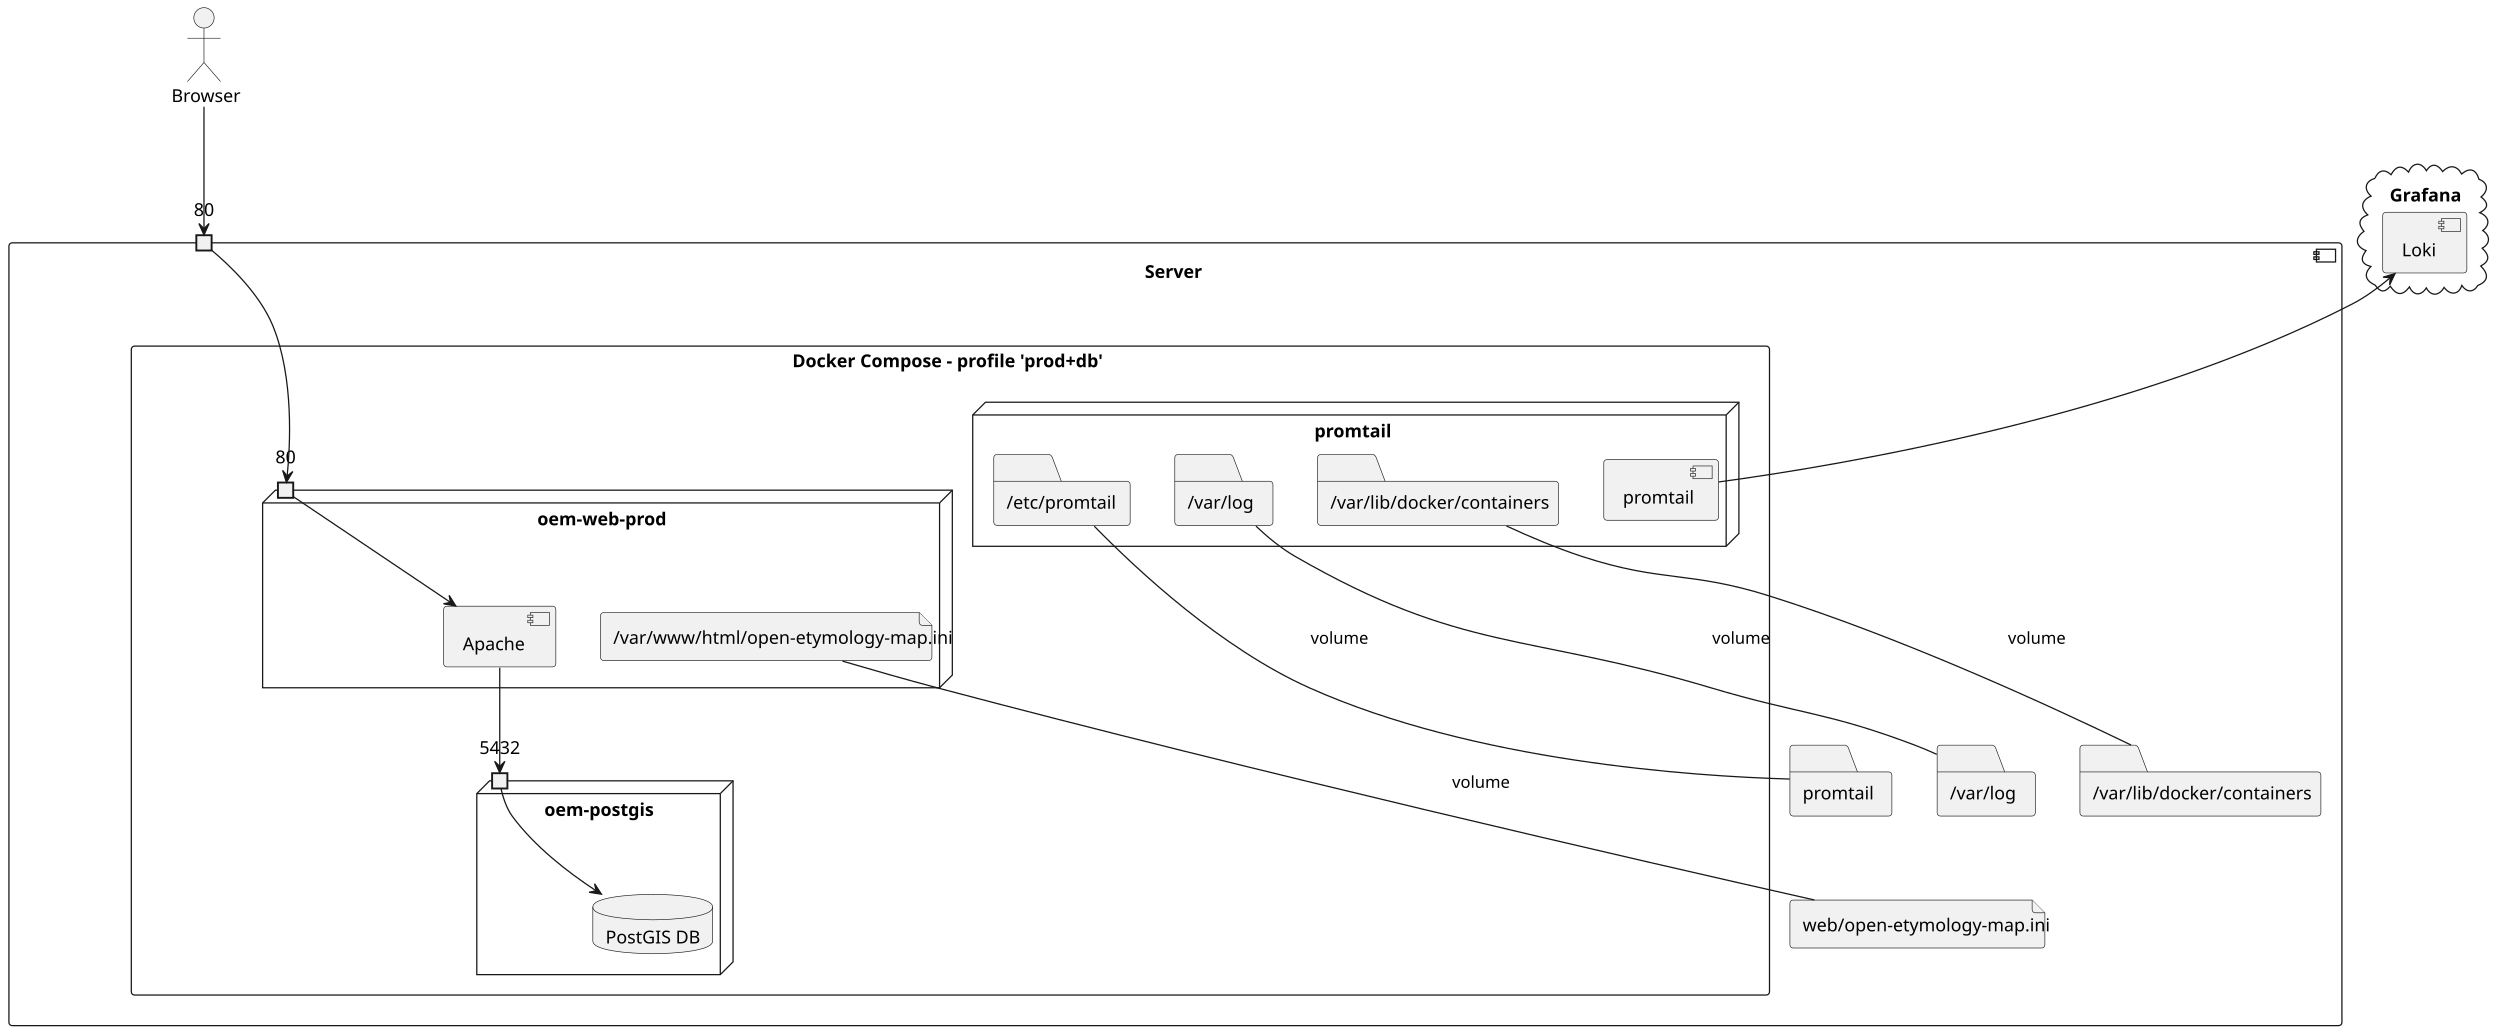
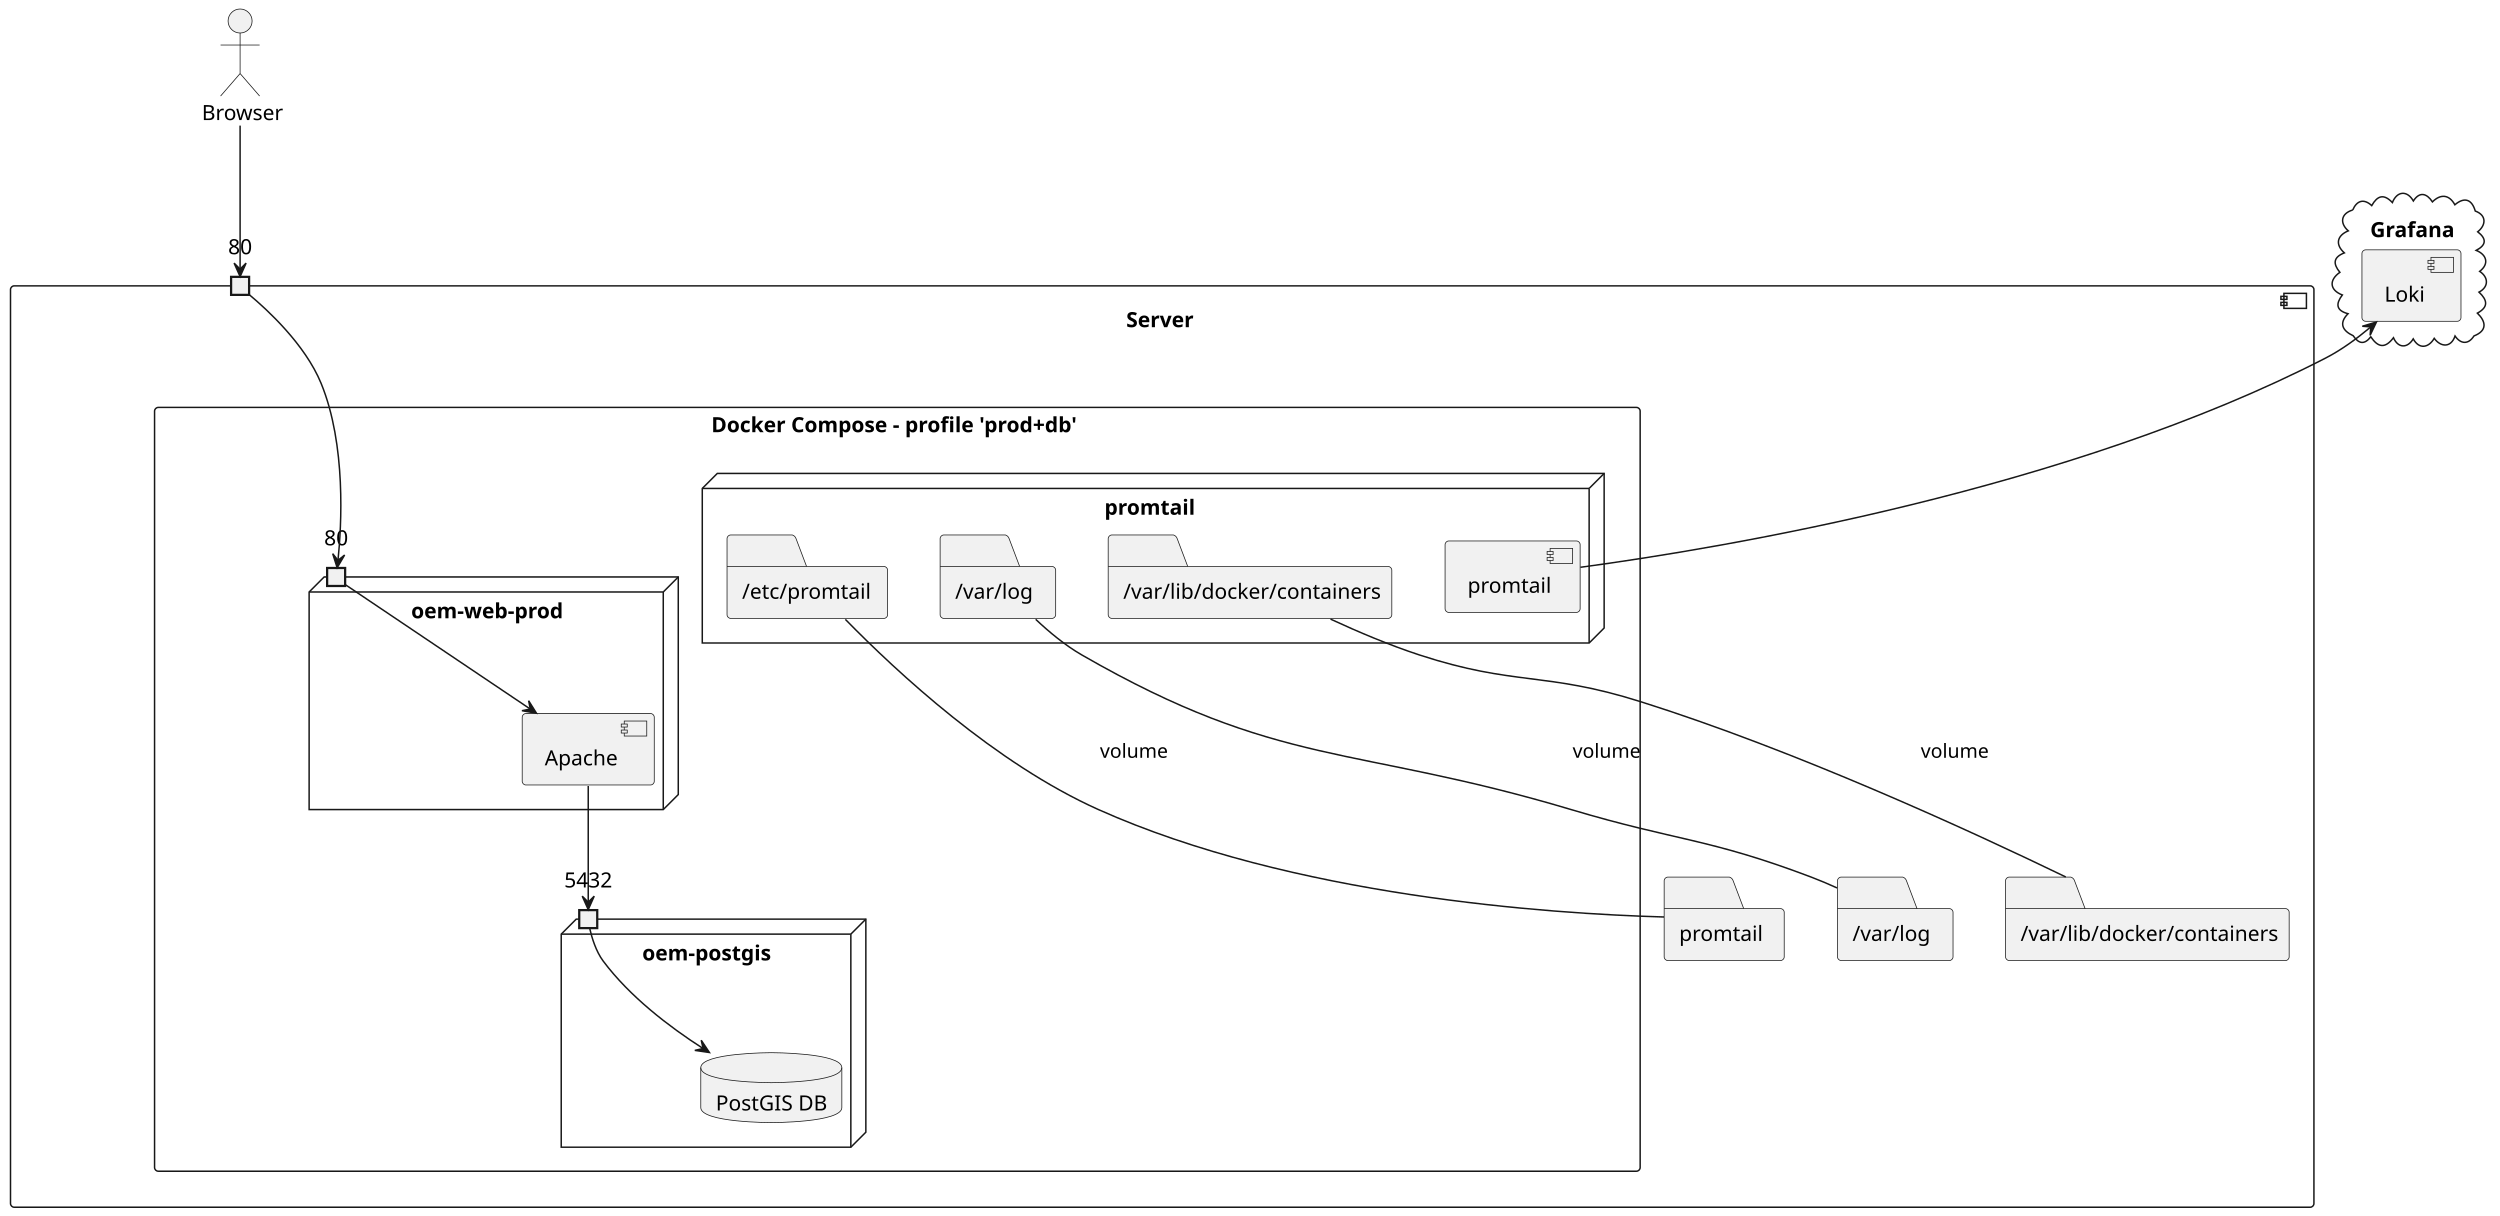
- <svg xmlns="http://www.w3.org/2000/svg" contentStyleType="text/css" height="810px" preserveAspectRatio="none" style="width:1961px;height:810px;background:#FFFFFF;" version="1.1" viewBox="0 0 1961 810" width="1961px" zoomAndPan="magnify">
+ <svg xmlns="http://www.w3.org/2000/svg" contentStyleType="text/css" height="810px" preserveAspectRatio="none" style="width:1666px;height:810px;background:#FFFFFF;" version="1.1" viewBox="0 0 1666 810" width="1666px" zoomAndPan="magnify">
  <defs />
  <g>
    <g id="cluster_Server">
-       <rect fill="none" height="614" rx="2.5" ry="2.5" style="stroke:#181818;stroke-width:1.0;" width="1830" x="7" y="190.5" />
-       <rect fill="none" height="10" style="stroke:#181818;stroke-width:1.0;" width="15" x="1817" y="195.5" />
-       <rect fill="none" height="2" style="stroke:#181818;stroke-width:1.0;" width="4" x="1815" y="197.5" />
-       <rect fill="none" height="2" style="stroke:#181818;stroke-width:1.0;" width="4" x="1815" y="201.5" />
-       <text fill="#000000" font-family="sans-serif" font-size="14" font-weight="bold" lengthAdjust="spacing" textLength="48" x="898" y="218.033">Server</text>
+       <rect fill="none" height="614" rx="2.5" ry="2.5" style="stroke:#181818;stroke-width:1.0;" width="1535" x="7" y="190.5" />
+       <rect fill="none" height="10" style="stroke:#181818;stroke-width:1.0;" width="15" x="1522" y="195.5" />
+       <rect fill="none" height="2" style="stroke:#181818;stroke-width:1.0;" width="4" x="1520" y="197.5" />
+       <rect fill="none" height="2" style="stroke:#181818;stroke-width:1.0;" width="4" x="1520" y="201.5" />
+       <text fill="#000000" font-family="sans-serif" font-size="14" font-weight="bold" lengthAdjust="spacing" textLength="48" x="750.5" y="218.033">Server</text>
    </g>
    <g id="cluster_docker">
-       <rect fill="none" height="509" rx="2.5" ry="2.5" style="stroke:#181818;stroke-width:1.0;" width="1285" x="103" y="271.5" />
-       <text fill="#000000" font-family="sans-serif" font-size="14" font-weight="bold" lengthAdjust="spacing" textLength="248" x="621.5" y="288.033">Docker Compose - profile 'prod+db'</text>
+       <rect fill="none" height="509" rx="2.5" ry="2.5" style="stroke:#181818;stroke-width:1.0;" width="990" x="103" y="271.5" />
+       <text fill="#000000" font-family="sans-serif" font-size="14" font-weight="bold" lengthAdjust="spacing" textLength="248" x="474" y="288.033">Docker Compose - profile 'prod+db'</text>
    </g>
    <g id="cluster_oem-postgis">
-       <polygon fill="none" points="374,622.5,384,612.5,575,612.5,575,754.5,565,764.5,374,764.5,374,622.5" style="stroke:#181818;stroke-width:1.0;" />
-       <line style="stroke:#181818;stroke-width:1.0;" x1="565" x2="575" y1="622.5" y2="612.5" />
-       <line style="stroke:#181818;stroke-width:1.0;" x1="374" x2="565" y1="622.5" y2="622.5" />
-       <line style="stroke:#181818;stroke-width:1.0;" x1="565" x2="565" y1="622.5" y2="764.5" />
-       <text fill="#000000" font-family="sans-serif" font-size="14" font-weight="bold" lengthAdjust="spacing" textLength="87" x="427" y="640.033">oem-postgis</text>
+       <polygon fill="none" points="374,622.5,384,612.5,577,612.5,577,754.5,567,764.5,374,764.5,374,622.5" style="stroke:#181818;stroke-width:1.0;" />
+       <line style="stroke:#181818;stroke-width:1.0;" x1="567" x2="577" y1="622.5" y2="612.5" />
+       <line style="stroke:#181818;stroke-width:1.0;" x1="374" x2="567" y1="622.5" y2="622.5" />
+       <line style="stroke:#181818;stroke-width:1.0;" x1="567" x2="567" y1="622.5" y2="764.5" />
+       <text fill="#000000" font-family="sans-serif" font-size="14" font-weight="bold" lengthAdjust="spacing" textLength="87" x="428" y="640.033">oem-postgis</text>
    </g>
    <g id="cluster_promtail">
-       <polygon fill="none" points="763,325.5,773,315.5,1364,315.5,1364,418.5,1354,428.5,763,428.5,763,325.5" style="stroke:#181818;stroke-width:1.0;" />
-       <line style="stroke:#181818;stroke-width:1.0;" x1="1354" x2="1364" y1="325.5" y2="315.5" />
-       <line style="stroke:#181818;stroke-width:1.0;" x1="763" x2="1354" y1="325.5" y2="325.5" />
-       <line style="stroke:#181818;stroke-width:1.0;" x1="1354" x2="1354" y1="325.5" y2="428.5" />
-       <text fill="#000000" font-family="sans-serif" font-size="14" font-weight="bold" lengthAdjust="spacing" textLength="57" x="1031" y="343.033">promtail</text>
+       <polygon fill="none" points="468,325.5,478,315.5,1069,315.5,1069,418.5,1059,428.5,468,428.5,468,325.5" style="stroke:#181818;stroke-width:1.0;" />
+       <line style="stroke:#181818;stroke-width:1.0;" x1="1059" x2="1069" y1="325.5" y2="315.5" />
+       <line style="stroke:#181818;stroke-width:1.0;" x1="468" x2="1059" y1="325.5" y2="325.5" />
+       <line style="stroke:#181818;stroke-width:1.0;" x1="1059" x2="1059" y1="325.5" y2="428.5" />
+       <text fill="#000000" font-family="sans-serif" font-size="14" font-weight="bold" lengthAdjust="spacing" textLength="57" x="736" y="343.033">promtail</text>
    </g>
    <g id="cluster_oem-web-prod">
-       <polygon fill="none" points="206,394.5,216,384.5,747,384.5,747,529.5,737,539.5,206,539.5,206,394.5" style="stroke:#181818;stroke-width:1.0;" />
-       <line style="stroke:#181818;stroke-width:1.0;" x1="737" x2="747" y1="394.5" y2="384.5" />
-       <line style="stroke:#181818;stroke-width:1.0;" x1="206" x2="737" y1="394.5" y2="394.5" />
-       <line style="stroke:#181818;stroke-width:1.0;" x1="737" x2="737" y1="394.5" y2="539.5" />
-       <text fill="#000000" font-family="sans-serif" font-size="14" font-weight="bold" lengthAdjust="spacing" textLength="102" x="421.5" y="412.033">oem-web-prod</text>
+       <polygon fill="none" points="206,394.5,216,384.5,452,384.5,452,529.5,442,539.5,206,539.5,206,394.5" style="stroke:#181818;stroke-width:1.0;" />
+       <line style="stroke:#181818;stroke-width:1.0;" x1="442" x2="452" y1="394.5" y2="384.5" />
+       <line style="stroke:#181818;stroke-width:1.0;" x1="206" x2="442" y1="394.5" y2="394.5" />
+       <line style="stroke:#181818;stroke-width:1.0;" x1="442" x2="442" y1="394.5" y2="539.5" />
+       <text fill="#000000" font-family="sans-serif" font-size="14" font-weight="bold" lengthAdjust="spacing" textLength="102" x="274" y="412.033">oem-web-prod</text>
    </g>
    <g id="cluster_Grafana">
-       <path d="M1862.852,139.95 C1865.527,133.659 1870.239,132.12 1875.514,137.003 C1879.373,130.28 1883.552,128.974 1889.276,134.988 C1892.336,127.346 1899.05,126.615 1903.263,133.907 C1907.577,127.325 1912.254,128.956 1915.98,134.522 C1921.424,129.131 1927.072,129.525 1930.924,136.453 C1937.292,131.076 1942.213,132.755 1944.514,140.624 C1952.21,143.465 1951.724,150.048 1946.151,154.459 C1952.137,159.13 1952.01,163.221 1945.156,166.862 C1952.132,169.672 1954.014,175.802 1947.465,180.845 C1953.401,184.755 1953.627,191.177 1947.017,194.681 C1952.513,199.906 1953.616,204.465 1945.941,208.678 C1951.802,214.421 1952.582,220.364 1943.651,223.879 C1939.961,229.74 1934.785,229.385 1931.05,223.929 C1928.299,231.935 1921.479,231.358 1917.172,225.484 C1913.472,231.732 1907.222,233.108 1903.177,225.841 C1899.287,232.224 1893.105,232.135 1890.002,225.07 C1884.478,232.351 1879.849,231.748 1874.899,224.475 C1870.493,229.955 1866.874,229.127 1863.157,223.731 C1856.092,220.439 1853.376,215.509 1859.707,209.066 C1851.68,206.895 1851.46,202.526 1855.918,196.569 C1847.267,193.23 1847.06,186.529 1854.295,181.481 C1849.634,175.768 1849.823,171.462 1857.261,168.518 C1851.038,162.899 1852.366,157.009 1859.877,153.837 C1853.977,148.604 1855.041,142.245 1862.852,139.95 " fill="none" style="stroke:#181818;stroke-width:1.0;" />
-       <text fill="#000000" font-family="sans-serif" font-size="14" font-weight="bold" lengthAdjust="spacing" textLength="55" x="1874.5" y="158.033">Grafana</text>
+       <path d="M1567.852,139.95 C1570.527,133.659 1575.239,132.12 1580.514,137.003 C1584.373,130.28 1588.552,128.974 1594.276,134.988 C1597.336,127.346 1604.05,126.615 1608.263,133.907 C1612.577,127.325 1617.254,128.956 1620.98,134.522 C1626.424,129.131 1632.072,129.525 1635.924,136.453 C1642.292,131.076 1647.213,132.755 1649.514,140.624 C1657.21,143.465 1656.724,150.048 1651.151,154.459 C1657.137,159.13 1657.01,163.221 1650.156,166.862 C1657.132,169.672 1659.014,175.802 1652.465,180.845 C1658.401,184.755 1658.627,191.177 1652.017,194.681 C1657.513,199.906 1658.616,204.465 1650.941,208.678 C1656.802,214.421 1657.582,220.364 1648.651,223.879 C1644.961,229.74 1639.785,229.385 1636.05,223.929 C1633.299,231.935 1626.479,231.358 1622.172,225.484 C1618.472,231.732 1612.222,233.108 1608.177,225.841 C1604.287,232.224 1598.105,232.135 1595.002,225.07 C1589.478,232.351 1584.849,231.748 1579.899,224.475 C1575.493,229.955 1571.874,229.127 1568.157,223.731 C1561.092,220.439 1558.376,215.509 1564.707,209.066 C1556.68,206.895 1556.46,202.526 1560.918,196.569 C1552.267,193.23 1552.06,186.529 1559.295,181.481 C1554.634,175.768 1554.823,171.462 1562.261,168.518 C1556.038,162.899 1557.366,157.009 1564.877,153.837 C1558.977,148.604 1560.041,142.245 1567.852,139.95 " fill="none" style="stroke:#181818;stroke-width:1.0;" />
+       <text fill="#000000" font-family="sans-serif" font-size="14" font-weight="bold" lengthAdjust="spacing" textLength="55" x="1579.5" y="158.033">Grafana</text>
    </g>
    <text fill="#000000" font-family="sans-serif" font-size="14" lengthAdjust="spacing" textLength="16" x="152" y="169.424">80</text>
    <rect fill="#F1F1F1" height="12" style="stroke:#181818;stroke-width:1.5;" width="12" x="154" y="184.5" />
-     <g id="elem_iniLoc">
-       <path d="M1404,708.5 L1404,741.109 A2.5,2.5 0 0 0 1406.5,743.609 L1601.5,743.609 A2.5,2.5 0 0 0 1604,741.109 L1604,716 L1594,706 L1406.5,706 A2.5,2.5 0 0 0 1404,708.5 " fill="#F1F1F1" style="stroke:#181818;stroke-width:0.5;" />
-       <path d="M1594,706 L1594,713.5 A2.5,2.5 0 0 0 1596.5,716 L1604,716 " fill="#F1F1F1" style="stroke:#181818;stroke-width:0.5;" />
-       <text fill="#000000" font-family="sans-serif" font-size="14" lengthAdjust="spacing" textLength="180" x="1414" y="730.533">web/open-etymology-map.ini</text>
-     </g>
    <g id="elem_promLoc">
-       <path d="M1406.5,584.5 L1447.5,584.5 A3.75,3.75 0 0 1 1450,587 L1457,605.5 L1481.5,605.5 A2.5,2.5 0 0 1 1484,608 L1484,637.609 A2.5,2.5 0 0 1 1481.5,640.109 L1406.5,640.109 A2.5,2.5 0 0 1 1404,637.609 L1404,587 A2.5,2.5 0 0 1 1406.5,584.5 " fill="#F1F1F1" style="stroke:#181818;stroke-width:0.5;" />
-       <line style="stroke:#181818;stroke-width:0.5;" x1="1404" x2="1457" y1="605.5" y2="605.5" />
-       <text fill="#000000" font-family="sans-serif" font-size="14" lengthAdjust="spacing" textLength="50" x="1414" y="627.033">promtail</text>
+       <path d="M1111.5,584.5 L1152.5,584.5 A3.75,3.75 0 0 1 1155,587 L1162,605.5 L1186.5,605.5 A2.5,2.5 0 0 1 1189,608 L1189,637.609 A2.5,2.5 0 0 1 1186.5,640.109 L1111.5,640.109 A2.5,2.5 0 0 1 1109,637.609 L1109,587 A2.5,2.5 0 0 1 1111.5,584.5 " fill="#F1F1F1" style="stroke:#181818;stroke-width:0.5;" />
+       <line style="stroke:#181818;stroke-width:0.5;" x1="1109" x2="1162" y1="605.5" y2="605.5" />
+       <text fill="#000000" font-family="sans-serif" font-size="14" lengthAdjust="spacing" textLength="50" x="1119" y="627.033">promtail</text>
    </g>
    <g id="elem_logLoc">
-       <path d="M1522,584.5 L1563,584.5 A3.75,3.75 0 0 1 1565.5,587 L1572.5,605.5 L1594,605.5 A2.5,2.5 0 0 1 1596.5,608 L1596.5,637.609 A2.5,2.5 0 0 1 1594,640.109 L1522,640.109 A2.5,2.5 0 0 1 1519.5,637.609 L1519.5,587 A2.5,2.5 0 0 1 1522,584.5 " fill="#F1F1F1" style="stroke:#181818;stroke-width:0.5;" />
-       <line style="stroke:#181818;stroke-width:0.5;" x1="1519.5" x2="1572.5" y1="605.5" y2="605.5" />
-       <text fill="#000000" font-family="sans-serif" font-size="14" lengthAdjust="spacing" textLength="47" x="1529.5" y="627.033">/var/log</text>
+       <path d="M1227,584.5 L1268,584.5 A3.75,3.75 0 0 1 1270.5,587 L1277.5,605.5 L1299,605.5 A2.5,2.5 0 0 1 1301.5,608 L1301.5,637.609 A2.5,2.5 0 0 1 1299,640.109 L1227,640.109 A2.5,2.5 0 0 1 1224.5,637.609 L1224.5,587 A2.5,2.5 0 0 1 1227,584.5 " fill="#F1F1F1" style="stroke:#181818;stroke-width:0.5;" />
+       <line style="stroke:#181818;stroke-width:0.5;" x1="1224.5" x2="1277.5" y1="605.5" y2="605.5" />
+       <text fill="#000000" font-family="sans-serif" font-size="14" lengthAdjust="spacing" textLength="47" x="1234.5" y="627.033">/var/log</text>
    </g>
    <g id="elem_contLoc">
-       <path d="M1634,584.5 L1675,584.5 A3.75,3.75 0 0 1 1677.5,587 L1684.5,605.5 L1818,605.5 A2.5,2.5 0 0 1 1820.5,608 L1820.5,637.609 A2.5,2.5 0 0 1 1818,640.109 L1634,640.109 A2.5,2.5 0 0 1 1631.5,637.609 L1631.5,587 A2.5,2.5 0 0 1 1634,584.5 " fill="#F1F1F1" style="stroke:#181818;stroke-width:0.5;" />
-       <line style="stroke:#181818;stroke-width:0.5;" x1="1631.5" x2="1684.5" y1="605.5" y2="605.5" />
-       <text fill="#000000" font-family="sans-serif" font-size="14" lengthAdjust="spacing" textLength="159" x="1641.5" y="627.033">/var/lib/docker/containers</text>
+       <path d="M1339,584.5 L1380,584.5 A3.75,3.75 0 0 1 1382.5,587 L1389.5,605.5 L1523,605.5 A2.5,2.5 0 0 1 1525.5,608 L1525.5,637.609 A2.5,2.5 0 0 1 1523,640.109 L1339,640.109 A2.5,2.5 0 0 1 1336.5,637.609 L1336.5,587 A2.5,2.5 0 0 1 1339,584.5 " fill="#F1F1F1" style="stroke:#181818;stroke-width:0.5;" />
+       <line style="stroke:#181818;stroke-width:0.5;" x1="1336.5" x2="1389.5" y1="605.5" y2="605.5" />
+       <text fill="#000000" font-family="sans-serif" font-size="14" lengthAdjust="spacing" textLength="159" x="1346.5" y="627.033">/var/lib/docker/containers</text>
    </g>
    <text fill="#000000" font-family="sans-serif" font-size="14" lengthAdjust="spacing" textLength="32" x="376" y="591.424">5432</text>
    <rect fill="#F1F1F1" height="12" style="stroke:#181818;stroke-width:1.5;" width="12" x="386" y="606.5" />
    <g id="elem_db">
-       <path d="M465,711.5 C465,701.5 512,701.5 512,701.5 C512,701.5 559,701.5 559,711.5 L559,738.109 C559,748.109 512,748.109 512,748.109 C512,748.109 465,748.109 465,738.109 L465,711.5 " fill="#F1F1F1" style="stroke:#181818;stroke-width:0.5;" />
-       <path d="M465,711.5 C465,721.5 512,721.5 512,721.5 C512,721.5 559,721.5 559,711.5 " fill="none" style="stroke:#181818;stroke-width:0.5;" />
-       <text fill="#000000" font-family="sans-serif" font-size="14" lengthAdjust="spacing" textLength="74" x="475" y="740.033">PostGIS DB</text>
+       <path d="M467,711.5 C467,701.5 514,701.5 514,701.5 C514,701.5 561,701.5 561,711.5 L561,738.109 C561,748.109 514,748.109 514,748.109 C514,748.109 467,748.109 467,738.109 L467,711.5 " fill="#F1F1F1" style="stroke:#181818;stroke-width:0.5;" />
+       <path d="M467,711.5 C467,721.5 514,721.5 514,721.5 C514,721.5 561,721.5 561,711.5 " fill="none" style="stroke:#181818;stroke-width:0.5;" />
+       <text fill="#000000" font-family="sans-serif" font-size="14" lengthAdjust="spacing" textLength="74" x="477" y="740.033">PostGIS DB</text>
    </g>
    <g id="elem_promInst">
-       <rect fill="#F1F1F1" height="47.609" rx="2.5" ry="2.5" style="stroke:#181818;stroke-width:0.5;" width="90" x="1258" y="360.5" />
-       <rect fill="#F1F1F1" height="10" style="stroke:#181818;stroke-width:0.5;" width="15" x="1328" y="365.5" />
-       <rect fill="#F1F1F1" height="2" style="stroke:#181818;stroke-width:0.5;" width="4" x="1326" y="367.5" />
-       <rect fill="#F1F1F1" height="2" style="stroke:#181818;stroke-width:0.5;" width="4" x="1326" y="371.5" />
-       <text fill="#000000" font-family="sans-serif" font-size="14" lengthAdjust="spacing" textLength="50" x="1273" y="395.033">promtail</text>
+       <rect fill="#F1F1F1" height="47.609" rx="2.5" ry="2.5" style="stroke:#181818;stroke-width:0.5;" width="90" x="963" y="360.5" />
+       <rect fill="#F1F1F1" height="10" style="stroke:#181818;stroke-width:0.5;" width="15" x="1033" y="365.5" />
+       <rect fill="#F1F1F1" height="2" style="stroke:#181818;stroke-width:0.5;" width="4" x="1031" y="367.5" />
+       <rect fill="#F1F1F1" height="2" style="stroke:#181818;stroke-width:0.5;" width="4" x="1031" y="371.5" />
+       <text fill="#000000" font-family="sans-serif" font-size="14" lengthAdjust="spacing" textLength="50" x="978" y="395.033">promtail</text>
    </g>
    <g id="elem_promRem">
-       <path d="M782,356.5 L823,356.5 A3.75,3.75 0 0 1 825.5,359 L832.5,377.5 L884,377.5 A2.5,2.5 0 0 1 886.5,380 L886.5,409.609 A2.5,2.5 0 0 1 884,412.109 L782,412.109 A2.5,2.5 0 0 1 779.5,409.609 L779.5,359 A2.5,2.5 0 0 1 782,356.5 " fill="#F1F1F1" style="stroke:#181818;stroke-width:0.5;" />
-       <line style="stroke:#181818;stroke-width:0.5;" x1="779.5" x2="832.5" y1="377.5" y2="377.5" />
-       <text fill="#000000" font-family="sans-serif" font-size="14" lengthAdjust="spacing" textLength="77" x="789.5" y="399.033">/etc/promtail</text>
+       <path d="M487,356.5 L528,356.5 A3.75,3.75 0 0 1 530.5,359 L537.5,377.5 L589,377.5 A2.5,2.5 0 0 1 591.5,380 L591.5,409.609 A2.5,2.5 0 0 1 589,412.109 L487,412.109 A2.5,2.5 0 0 1 484.5,409.609 L484.5,359 A2.5,2.5 0 0 1 487,356.5 " fill="#F1F1F1" style="stroke:#181818;stroke-width:0.5;" />
+       <line style="stroke:#181818;stroke-width:0.5;" x1="484.5" x2="537.5" y1="377.5" y2="377.5" />
+       <text fill="#000000" font-family="sans-serif" font-size="14" lengthAdjust="spacing" textLength="77" x="494.5" y="399.033">/etc/promtail</text>
    </g>
    <g id="elem_logRem">
-       <path d="M924,356.5 L965,356.5 A3.75,3.75 0 0 1 967.5,359 L974.5,377.5 L996,377.5 A2.5,2.5 0 0 1 998.5,380 L998.5,409.609 A2.5,2.5 0 0 1 996,412.109 L924,412.109 A2.5,2.5 0 0 1 921.5,409.609 L921.5,359 A2.5,2.5 0 0 1 924,356.5 " fill="#F1F1F1" style="stroke:#181818;stroke-width:0.5;" />
-       <line style="stroke:#181818;stroke-width:0.5;" x1="921.5" x2="974.5" y1="377.5" y2="377.5" />
-       <text fill="#000000" font-family="sans-serif" font-size="14" lengthAdjust="spacing" textLength="47" x="931.5" y="399.033">/var/log</text>
+       <path d="M629,356.5 L670,356.5 A3.75,3.75 0 0 1 672.5,359 L679.5,377.5 L701,377.5 A2.5,2.5 0 0 1 703.5,380 L703.5,409.609 A2.5,2.5 0 0 1 701,412.109 L629,412.109 A2.5,2.5 0 0 1 626.5,409.609 L626.5,359 A2.5,2.5 0 0 1 629,356.5 " fill="#F1F1F1" style="stroke:#181818;stroke-width:0.5;" />
+       <line style="stroke:#181818;stroke-width:0.5;" x1="626.5" x2="679.5" y1="377.5" y2="377.5" />
+       <text fill="#000000" font-family="sans-serif" font-size="14" lengthAdjust="spacing" textLength="47" x="636.5" y="399.033">/var/log</text>
    </g>
    <g id="elem_contRem">
-       <path d="M1036,356.5 L1077,356.5 A3.75,3.75 0 0 1 1079.5,359 L1086.5,377.5 L1220,377.5 A2.5,2.5 0 0 1 1222.5,380 L1222.5,409.609 A2.5,2.5 0 0 1 1220,412.109 L1036,412.109 A2.5,2.5 0 0 1 1033.5,409.609 L1033.5,359 A2.5,2.5 0 0 1 1036,356.5 " fill="#F1F1F1" style="stroke:#181818;stroke-width:0.5;" />
-       <line style="stroke:#181818;stroke-width:0.5;" x1="1033.5" x2="1086.5" y1="377.5" y2="377.5" />
-       <text fill="#000000" font-family="sans-serif" font-size="14" lengthAdjust="spacing" textLength="159" x="1043.5" y="399.033">/var/lib/docker/containers</text>
+       <path d="M741,356.5 L782,356.5 A3.75,3.75 0 0 1 784.5,359 L791.5,377.5 L925,377.5 A2.5,2.5 0 0 1 927.5,380 L927.5,409.609 A2.5,2.5 0 0 1 925,412.109 L741,412.109 A2.5,2.5 0 0 1 738.5,409.609 L738.5,359 A2.5,2.5 0 0 1 741,356.5 " fill="#F1F1F1" style="stroke:#181818;stroke-width:0.5;" />
+       <line style="stroke:#181818;stroke-width:0.5;" x1="738.5" x2="791.5" y1="377.5" y2="377.5" />
+       <text fill="#000000" font-family="sans-serif" font-size="14" lengthAdjust="spacing" textLength="159" x="748.5" y="399.033">/var/lib/docker/containers</text>
    </g>
    <text fill="#000000" font-family="sans-serif" font-size="14" lengthAdjust="spacing" textLength="16" x="216" y="363.424">80</text>
    <rect fill="#F1F1F1" height="12" style="stroke:#181818;stroke-width:1.5;" width="12" x="218" y="378.5" />
    <g id="elem_Apache">
      <rect fill="#F1F1F1" height="47.609" rx="2.5" ry="2.5" style="stroke:#181818;stroke-width:0.5;" width="88" x="348" y="475.5" />
      <rect fill="#F1F1F1" height="10" style="stroke:#181818;stroke-width:0.5;" width="15" x="416" y="480.5" />
      <rect fill="#F1F1F1" height="2" style="stroke:#181818;stroke-width:0.5;" width="4" x="414" y="482.5" />
      <rect fill="#F1F1F1" height="2" style="stroke:#181818;stroke-width:0.5;" width="4" x="414" y="486.5" />
      <text fill="#000000" font-family="sans-serif" font-size="14" lengthAdjust="spacing" textLength="48" x="363" y="510.033">Apache</text>
    </g>
-     <g id="elem_iniRem">
-       <path d="M471,483 L471,515.609 A2.5,2.5 0 0 0 473.5,518.109 L728.5,518.109 A2.5,2.5 0 0 0 731,515.609 L731,490.5 L721,480.5 L473.5,480.5 A2.5,2.5 0 0 0 471,483 " fill="#F1F1F1" style="stroke:#181818;stroke-width:0.5;" />
-       <path d="M721,480.5 L721,488 A2.5,2.5 0 0 0 723.5,490.5 L731,490.5 " fill="#F1F1F1" style="stroke:#181818;stroke-width:0.5;" />
-       <text fill="#000000" font-family="sans-serif" font-size="14" lengthAdjust="spacing" textLength="240" x="481" y="505.033">/var/www/html/open-etymology-map.ini</text>
-     </g>
    <g id="elem_Loki">
-       <rect fill="#F1F1F1" height="47.609" rx="2.5" ry="2.5" style="stroke:#181818;stroke-width:0.5;" width="66" x="1869" y="166.5" />
-       <rect fill="#F1F1F1" height="10" style="stroke:#181818;stroke-width:0.5;" width="15" x="1915" y="171.5" />
-       <rect fill="#F1F1F1" height="2" style="stroke:#181818;stroke-width:0.5;" width="4" x="1913" y="173.5" />
-       <rect fill="#F1F1F1" height="2" style="stroke:#181818;stroke-width:0.5;" width="4" x="1913" y="177.5" />
-       <text fill="#000000" font-family="sans-serif" font-size="14" lengthAdjust="spacing" textLength="26" x="1884" y="201.033">Loki</text>
+       <rect fill="#F1F1F1" height="47.609" rx="2.5" ry="2.5" style="stroke:#181818;stroke-width:0.5;" width="66" x="1574" y="166.5" />
+       <rect fill="#F1F1F1" height="10" style="stroke:#181818;stroke-width:0.5;" width="15" x="1620" y="171.5" />
+       <rect fill="#F1F1F1" height="2" style="stroke:#181818;stroke-width:0.5;" width="4" x="1618" y="173.5" />
+       <rect fill="#F1F1F1" height="2" style="stroke:#181818;stroke-width:0.5;" width="4" x="1618" y="177.5" />
+       <text fill="#000000" font-family="sans-serif" font-size="14" lengthAdjust="spacing" textLength="26" x="1589" y="201.033">Loki</text>
    </g>
    <g id="elem_Browser">
      <ellipse cx="160" cy="14" fill="#F1F1F1" rx="8" ry="8" style="stroke:#181818;stroke-width:0.5;" />
      <path d="M160,22 L160,49 M147,30 L173,30 M160,49 L147,64 M160,49 L173,64 " fill="none" style="stroke:#181818;stroke-width:0.5;" />
      <text fill="#000000" font-family="sans-serif" font-size="14" lengthAdjust="spacing" textLength="51" x="134.5" y="80.033">Browser</text>
    </g>
    <g id="link_Loki_promInst">
-       <path d="M1874.45,218.22 C1865.6,225.66 1855.39,233.15 1845,238.5 C1673.96,326.56 1444.24,365.05 1348.18,378.04 " fill="none" id="Loki-backto-promInst" style="stroke:#181818;stroke-width:1.0;" />
-       <polygon fill="#181818" points="1878.67,214.59,1869.234,217.41,1874.874,217.844,1874.44,223.484,1878.67,214.59" style="stroke:#181818;stroke-width:1.0;" />
-     </g>
-     <g id="link_iniRem_iniLoc">
-       <path d="M660.86,518.59 C683.96,525.39 710.64,533.04 735,539.5 C984.65,605.74 1282.66,674.26 1423.14,705.94 " fill="none" id="iniRem-iniLoc" style="stroke:#181818;stroke-width:1.0;" />
-       <text fill="#000000" font-family="sans-serif" font-size="13" lengthAdjust="spacing" textLength="40" x="1139" y="617.995">volume</text>
+       <path d="M1579.45,218.22 C1570.6,225.66 1560.39,233.15 1550,238.5 C1378.96,326.56 1149.24,365.05 1053.18,378.04 " fill="none" id="Loki-backto-promInst" style="stroke:#181818;stroke-width:1.0;" />
+       <polygon fill="#181818" points="1583.67,214.59,1574.234,217.41,1579.874,217.844,1579.44,223.484,1583.67,214.59" style="stroke:#181818;stroke-width:1.0;" />
    </g>
    <g id="link_promRem_promLoc">
-       <path d="M858.35,412.76 C892.88,448.08 958.32,508.75 1027,539.5 C1156.24,597.37 1327.26,608.91 1403.88,611.08 " fill="none" id="promRem-promLoc" style="stroke:#181818;stroke-width:1.0;" />
-       <text fill="#000000" font-family="sans-serif" font-size="13" lengthAdjust="spacing" textLength="40" x="1028" y="504.995">volume</text>
+       <path d="M563.35,412.76 C597.88,448.08 663.32,508.75 732,539.5 C861.24,597.37 1032.26,608.91 1108.88,611.08 " fill="none" id="promRem-promLoc" style="stroke:#181818;stroke-width:1.0;" />
+       <text fill="#000000" font-family="sans-serif" font-size="13" lengthAdjust="spacing" textLength="40" x="733" y="504.995">volume</text>
    </g>
    <g id="link_logRem_logLoc">
-       <path d="M985.18,412.72 C994.23,421.27 1004.95,430.14 1016,436.5 C1147.69,512.31 1196.4,496.04 1342,539.5 C1412.78,560.63 1432.91,558.36 1502,584.5 C1507.65,586.64 1513.51,589.13 1519.22,591.73 " fill="none" id="logRem-logLoc" style="stroke:#181818;stroke-width:1.0;" />
-       <text fill="#000000" font-family="sans-serif" font-size="13" lengthAdjust="spacing" textLength="40" x="1343" y="504.995">volume</text>
+       <path d="M690.18,412.72 C699.23,421.27 709.95,430.14 721,436.5 C852.69,512.31 901.4,496.04 1047,539.5 C1117.78,560.63 1137.91,558.36 1207,584.5 C1212.65,586.64 1218.51,589.13 1224.22,591.73 " fill="none" id="logRem-logLoc" style="stroke:#181818;stroke-width:1.0;" />
+       <text fill="#000000" font-family="sans-serif" font-size="13" lengthAdjust="spacing" textLength="40" x="1048" y="504.995">volume</text>
    </g>
    <g id="link_contRem_contLoc">
-       <path d="M1181.66,412.58 C1200.13,421.12 1221.16,430.01 1241,436.5 C1304.47,457.24 1324.32,447.43 1388,467.5 C1491.11,500 1605.86,552.59 1671.63,584.42 " fill="none" id="contRem-contLoc" style="stroke:#181818;stroke-width:1.0;" />
-       <text fill="#000000" font-family="sans-serif" font-size="13" lengthAdjust="spacing" textLength="40" x="1575" y="504.995">volume</text>
+       <path d="M886.66,412.58 C905.13,421.12 926.16,430.01 946,436.5 C1009.47,457.24 1029.32,447.43 1093,467.5 C1196.11,500 1310.86,552.59 1376.63,584.42 " fill="none" id="contRem-contLoc" style="stroke:#181818;stroke-width:1.0;" />
+       <text fill="#000000" font-family="sans-serif" font-size="13" lengthAdjust="spacing" textLength="40" x="1280" y="504.995">volume</text>
    </g>
    <g id="link_Apache_5432db">
      <path d="M392,523.77 C392,547.53 392,583.35 392,600.96 " fill="none" id="Apache-to-5432db" style="stroke:#181818;stroke-width:1.0;" />
      <polygon fill="#181818" points="392,606.19,396,597.19,392,601.19,388,597.19,392,606.19" style="stroke:#181818;stroke-width:1.0;" />
    </g>
    <g id="link_Browser_80docker">
      <path d="M160,83.71 C160,115.73 160,159.27 160,179.01 " fill="none" id="Browser-to-80docker" style="stroke:#181818;stroke-width:1.0;" />
      <polygon fill="#181818" points="160,184.33,164,175.33,160,179.33,156,175.33,160,184.33" style="stroke:#181818;stroke-width:1.0;" />
    </g>
    <g id="link_80docker_80webProd">
      <path d="M166.08,196.35 C177.8,206.11 203.29,229.41 214,255.5 C230.78,296.39 227.57,350.73 225.26,373.15 " fill="none" id="80docker-to-80webProd" style="stroke:#181818;stroke-width:1.0;" />
      <polygon fill="#181818" points="224.68,378.36,229.657,369.861,225.237,373.391,221.707,368.971,224.68,378.36" style="stroke:#181818;stroke-width:1.0;" />
    </g>
    <g id="link_80webProd_Apache">
      <path d="M230.38,389.79 C250.26,403.16 312.18,444.81 353.35,472.5 " fill="none" id="80webProd-to-Apache" style="stroke:#181818;stroke-width:1.0;" />
      <polygon fill="#181818" points="357.52,475.31,352.29,466.965,353.373,472.517,347.821,473.6,357.52,475.31" style="stroke:#181818;stroke-width:1.0;" />
    </g>
    <g id="link_5432db_db">
-       <path d="M393.05,618.9 C394.39,624.69 397.12,633.92 402,640.5 C419.41,663.97 445.17,684.02 467.39,698.58 " fill="none" id="5432db-to-db" style="stroke:#181818;stroke-width:1.0;" />
-       <polygon fill="#181818" points="471.78,701.42,466.392,693.176,467.581,698.706,462.05,699.894,471.78,701.42" style="stroke:#181818;stroke-width:1.0;" />
+       <path d="M393.04,618.91 C394.37,624.7 397.09,633.94 402,640.5 C419.64,664.08 445.74,684.07 468.31,698.58 " fill="none" id="5432db-to-db" style="stroke:#181818;stroke-width:1.0;" />
+       <polygon fill="#181818" points="472.77,701.4,467.298,693.211,468.543,698.73,463.025,699.975,472.77,701.4" style="stroke:#181818;stroke-width:1.0;" />
    </g>
  </g>
</svg>
